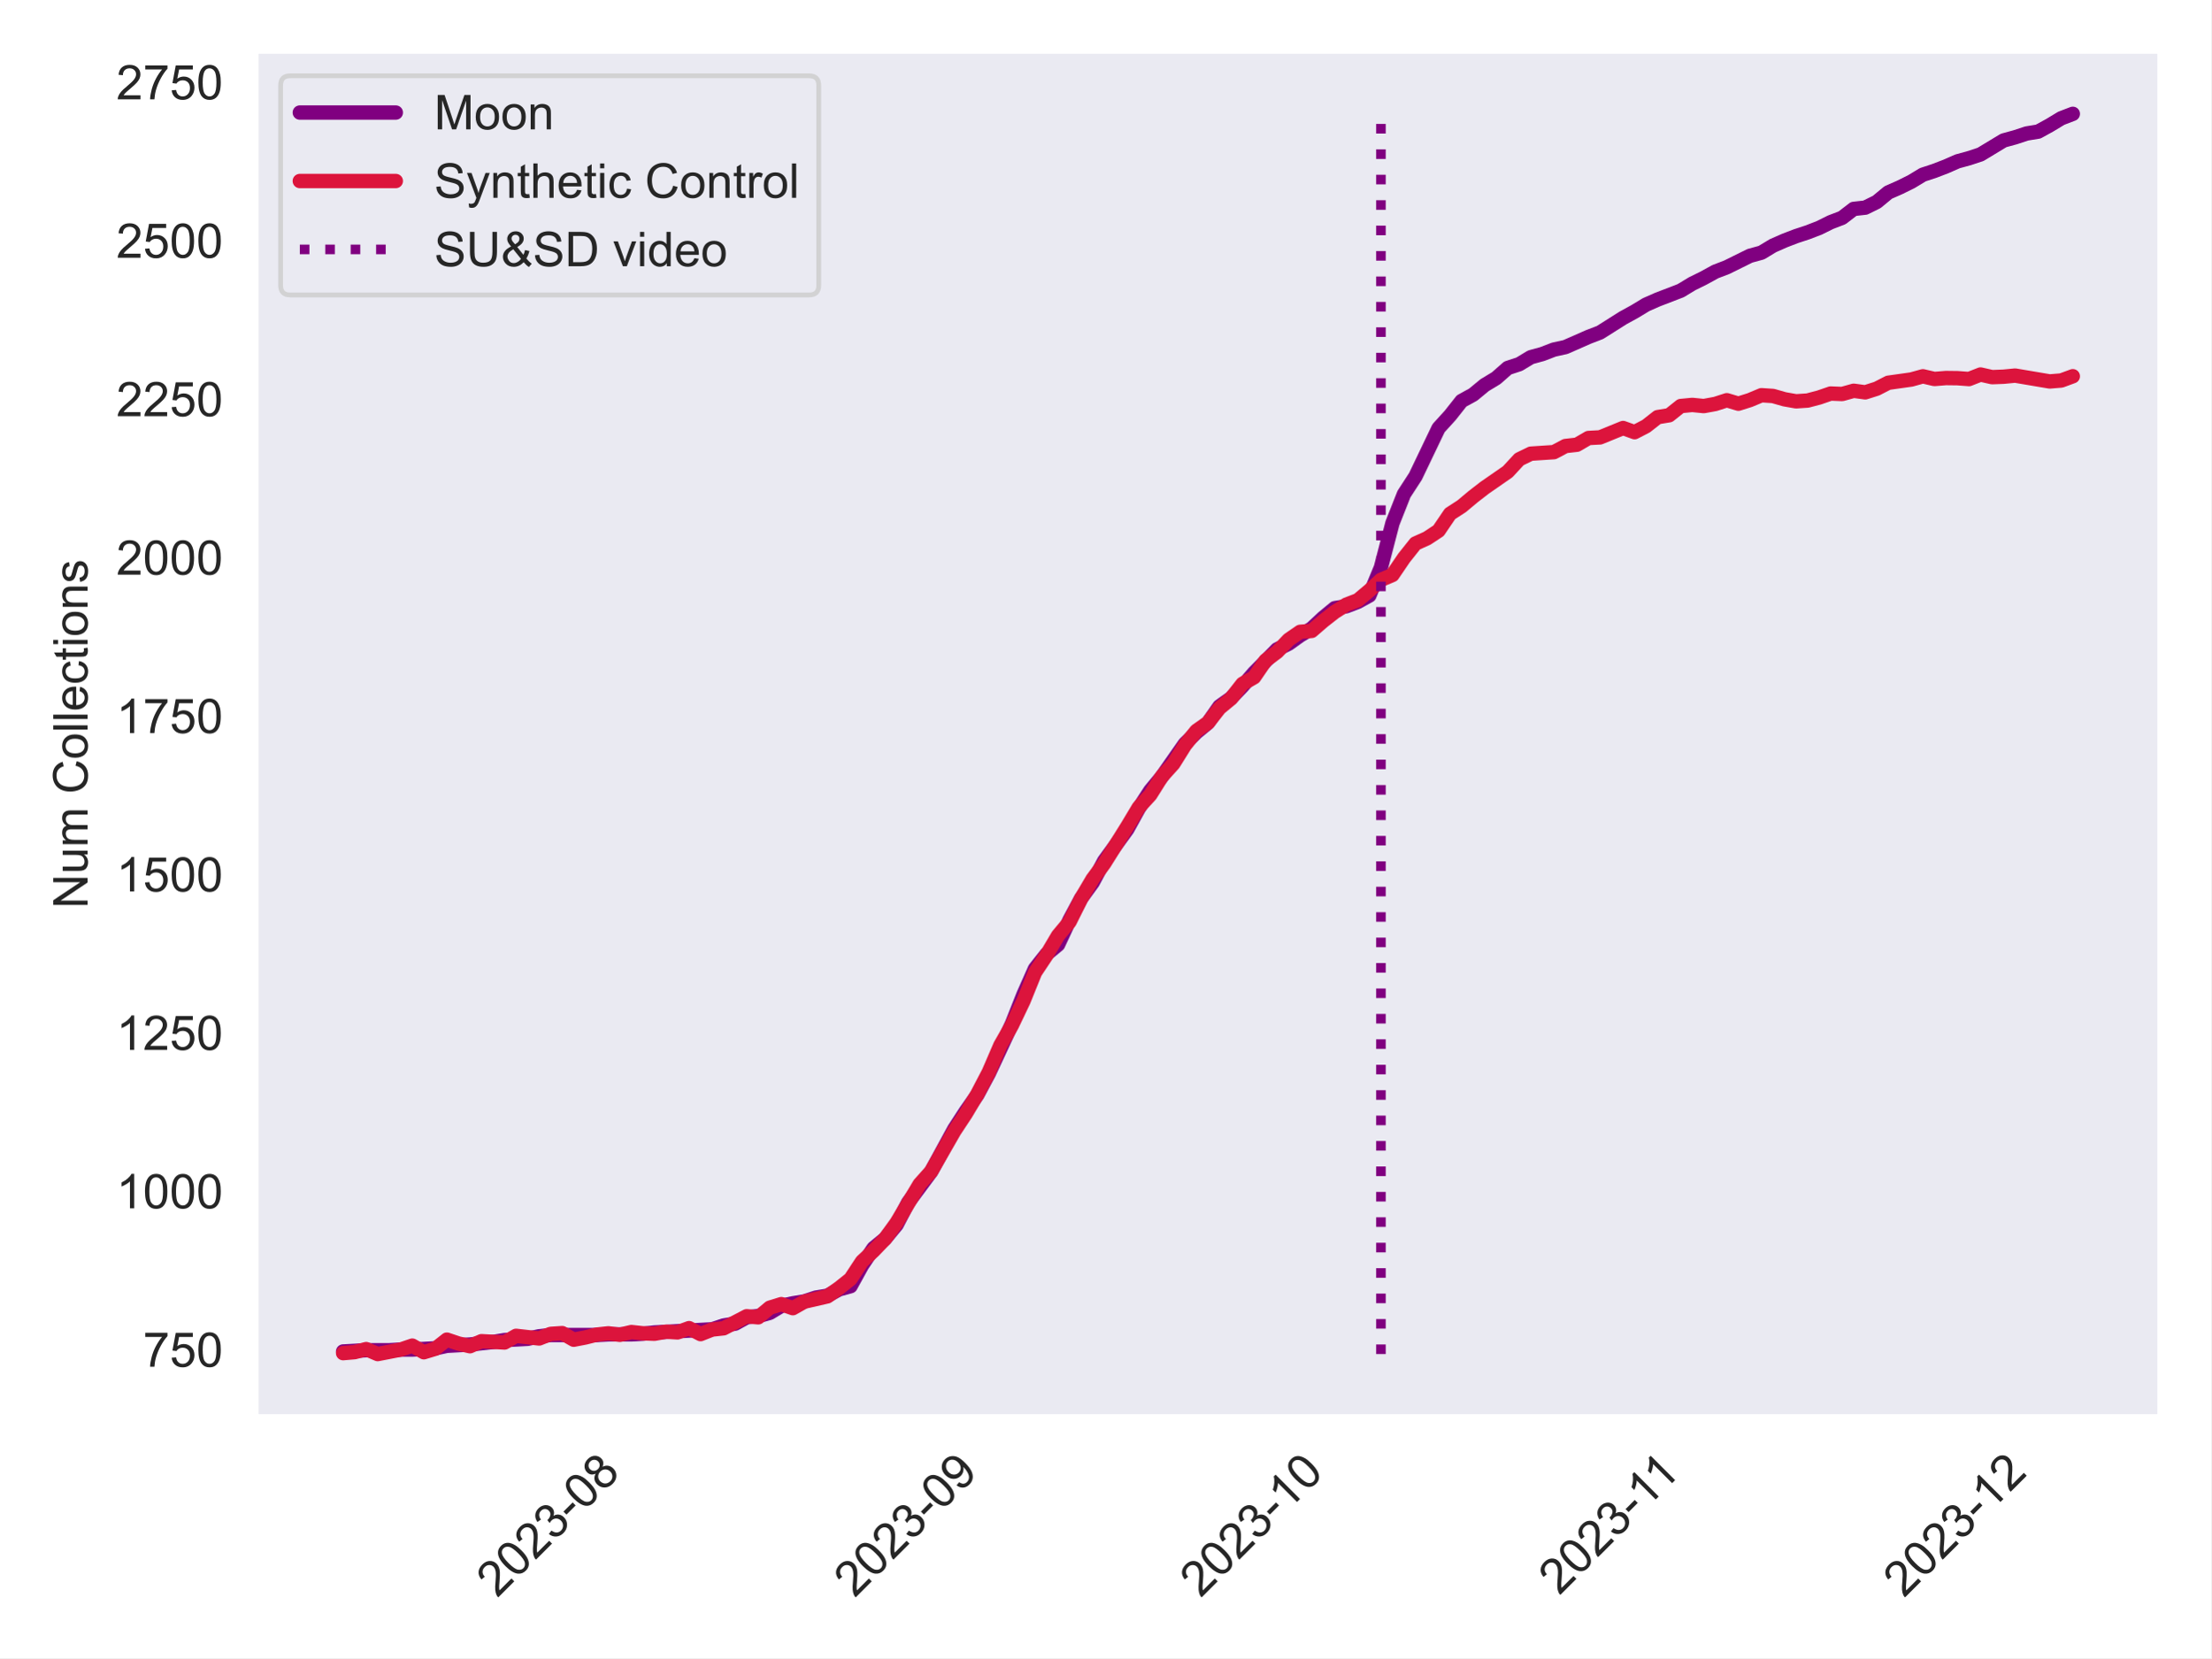
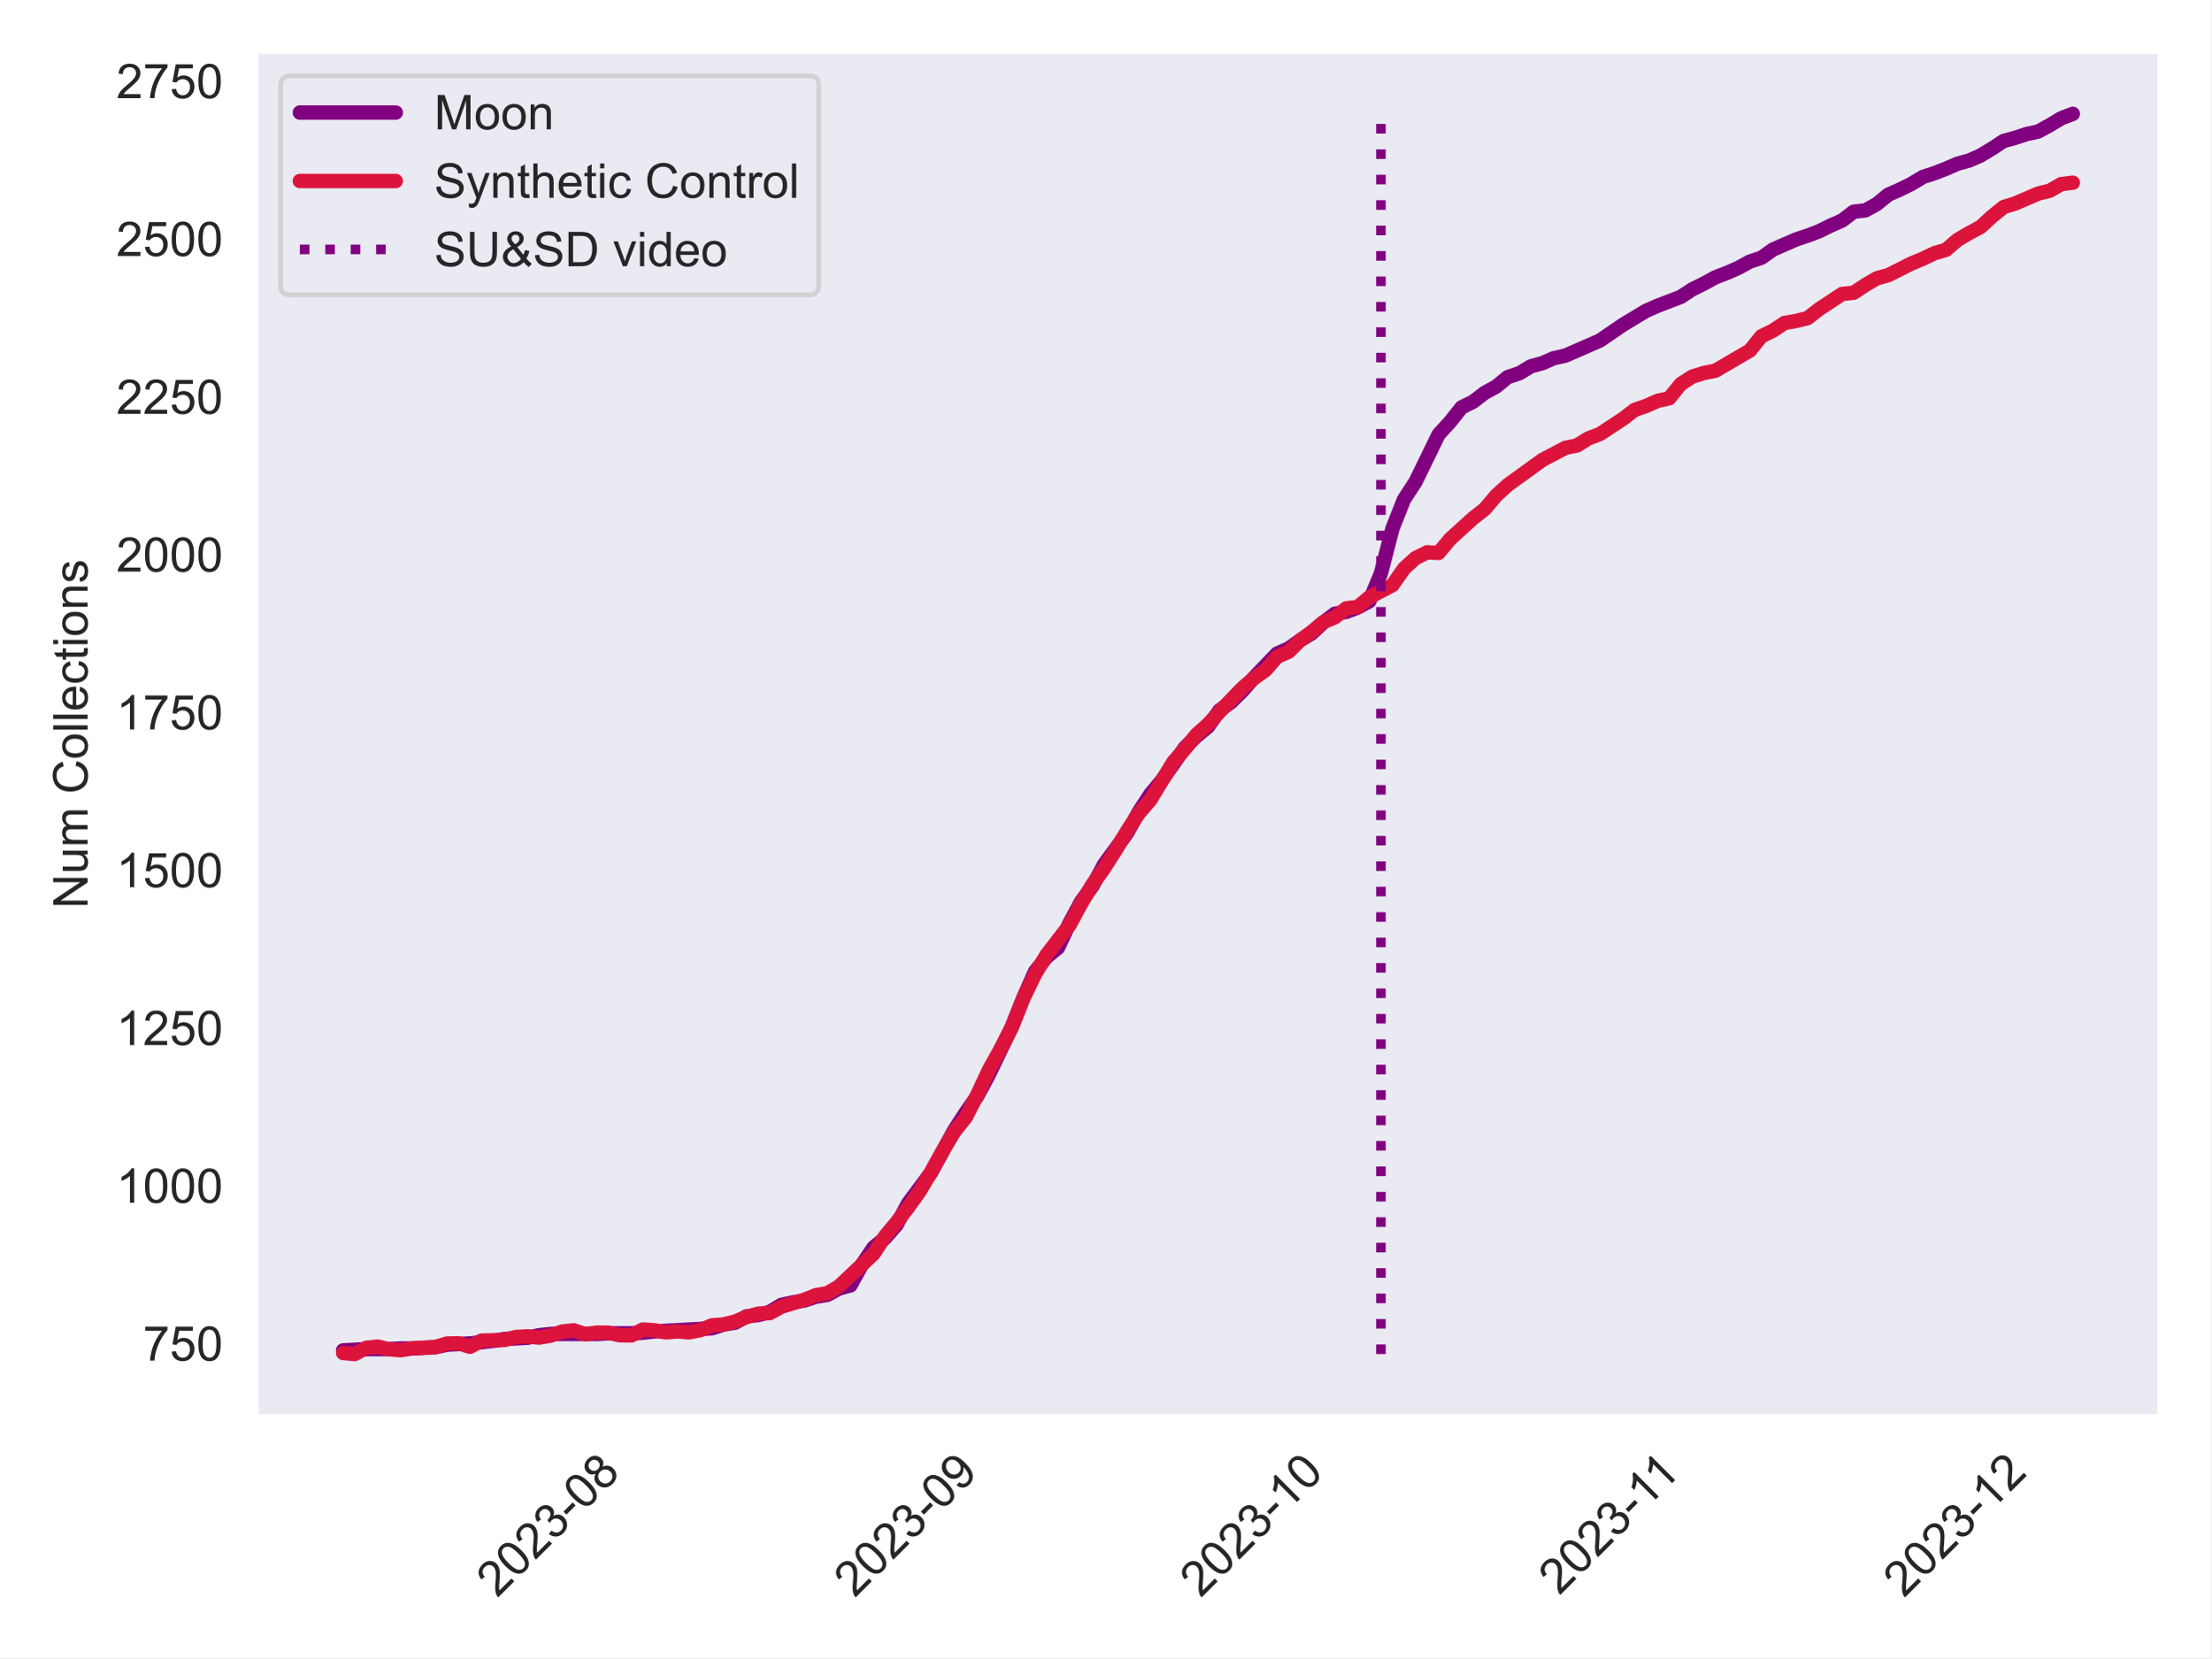
<svg xmlns="http://www.w3.org/2000/svg" xmlns:xlink="http://www.w3.org/1999/xlink" width="460.8pt" height="345.6pt" viewBox="0 0 460.8 345.6" version="1.1">
  <defs>
    <style type="text/css">*{stroke-linejoin: round; stroke-linecap: butt}</style>
  </defs>
  <g id="figure_1">
    <g id="patch_1">
      <path d="M 0 345.6  L 460.8 345.6  L 460.8 0  L 0 0  z " style="fill: #ffffff" />
    </g>
    <g id="axes_1">
      <g id="patch_2">
        <path d="M 53.48 295.153  L 450 295.153  L 450 10.8  L 53.48 10.8  z " style="fill: #eaeaf2" />
      </g>
      <g id="matplotlib.axis_1">
        <g id="xtick_1">
          <g id="text_1">
            <g style="fill: #262626" transform="translate(103.6146 333.1617) rotate(-45) scale(0.1 -0.1)">
              <defs>
                <path id="ArialMT-32" d="M 3222 541  L 3222 0  L 194 0  Q 188 203 259 391  Q 375 700 629 1000  Q 884 1300 1366 1694  Q 2113 2306 2375 2664  Q 2638 3022 2638 3341  Q 2638 3675 2398 3904  Q 2159 4134 1775 4134  Q 1369 4134 1125 3890  Q 881 3647 878 3216  L 300 3275  Q 359 3922 746 4261  Q 1134 4600 1788 4600  Q 2447 4600 2831 4234  Q 3216 3869 3216 3328  Q 3216 3053 3103 2787  Q 2991 2522 2730 2228  Q 2469 1934 1863 1422  Q 1356 997 1212 845  Q 1069 694 975 541  L 3222 541  z " transform="scale(0.015625)" />
                <path id="ArialMT-30" d="M 266 2259  Q 266 3072 433 3567  Q 600 4063 929 4331  Q 1259 4600 1759 4600  Q 2128 4600 2406 4451  Q 2684 4303 2865 4023  Q 3047 3744 3150 3342  Q 3253 2941 3253 2259  Q 3253 1453 3087 958  Q 2922 463 2592 192  Q 2263 -78 1759 -78  Q 1097 -78 719 397  Q 266 969 266 2259  z M 844 2259  Q 844 1131 1108 757  Q 1372 384 1759 384  Q 2147 384 2411 759  Q 2675 1134 2675 2259  Q 2675 3391 2411 3762  Q 2147 4134 1753 4134  Q 1366 4134 1134 3806  Q 844 3388 844 2259  z " transform="scale(0.015625)" />
                <path id="ArialMT-33" d="M 269 1209  L 831 1284  Q 928 806 1161 595  Q 1394 384 1728 384  Q 2125 384 2398 659  Q 2672 934 2672 1341  Q 2672 1728 2419 1979  Q 2166 2231 1775 2231  Q 1616 2231 1378 2169  L 1441 2663  Q 1497 2656 1531 2656  Q 1891 2656 2178 2843  Q 2466 3031 2466 3422  Q 2466 3731 2256 3934  Q 2047 4138 1716 4138  Q 1388 4138 1169 3931  Q 950 3725 888 3313  L 325 3413  Q 428 3978 793 4289  Q 1159 4600 1703 4600  Q 2078 4600 2393 4439  Q 2709 4278 2876 4000  Q 3044 3722 3044 3409  Q 3044 3113 2884 2869  Q 2725 2625 2413 2481  Q 2819 2388 3044 2092  Q 3269 1797 3269 1353  Q 3269 753 2831 336  Q 2394 -81 1725 -81  Q 1122 -81 723 278  Q 325 638 269 1209  z " transform="scale(0.015625)" />
                <path id="ArialMT-2d" d="M 203 1375  L 203 1941  L 1931 1941  L 1931 1375  L 203 1375  z " transform="scale(0.015625)" />
                <path id="ArialMT-38" d="M 1131 2484  Q 781 2613 612 2850  Q 444 3088 444 3419  Q 444 3919 803 4259  Q 1163 4600 1759 4600  Q 2359 4600 2725 4251  Q 3091 3903 3091 3403  Q 3091 3084 2923 2848  Q 2756 2613 2416 2484  Q 2838 2347 3058 2040  Q 3278 1734 3278 1309  Q 3278 722 2862 322  Q 2447 -78 1769 -78  Q 1091 -78 675 323  Q 259 725 259 1325  Q 259 1772 486 2073  Q 713 2375 1131 2484  z M 1019 3438  Q 1019 3113 1228 2906  Q 1438 2700 1772 2700  Q 2097 2700 2305 2904  Q 2513 3109 2513 3406  Q 2513 3716 2298 3927  Q 2084 4138 1766 4138  Q 1444 4138 1231 3931  Q 1019 3725 1019 3438  z M 838 1322  Q 838 1081 952 856  Q 1066 631 1291 507  Q 1516 384 1775 384  Q 2178 384 2440 643  Q 2703 903 2703 1303  Q 2703 1709 2433 1975  Q 2163 2241 1756 2241  Q 1359 2241 1098 1978  Q 838 1716 838 1322  z " transform="scale(0.015625)" />
              </defs>
              <use xlink:href="#ArialMT-32" />
              <use xlink:href="#ArialMT-30" x="55.615" />
              <use xlink:href="#ArialMT-32" x="111.23" />
              <use xlink:href="#ArialMT-33" x="166.846" />
              <use xlink:href="#ArialMT-2d" x="222.461" />
              <use xlink:href="#ArialMT-30" x="255.762" />
              <use xlink:href="#ArialMT-38" x="311.377" />
            </g>
          </g>
        </g>
        <g id="xtick_2">
          <g id="text_2">
            <g style="fill: #262626" transform="translate(178.1123 333.1617) rotate(-45) scale(0.1 -0.1)">
              <defs>
                <path id="ArialMT-39" d="M 350 1059  L 891 1109  Q 959 728 1153 556  Q 1347 384 1650 384  Q 1909 384 2104 503  Q 2300 622 2425 820  Q 2550 1019 2634 1356  Q 2719 1694 2719 2044  Q 2719 2081 2716 2156  Q 2547 1888 2255 1720  Q 1963 1553 1622 1553  Q 1053 1553 659 1965  Q 266 2378 266 3053  Q 266 3750 677 4175  Q 1088 4600 1706 4600  Q 2153 4600 2523 4359  Q 2894 4119 3086 3673  Q 3278 3228 3278 2384  Q 3278 1506 3087 986  Q 2897 466 2520 194  Q 2144 -78 1638 -78  Q 1100 -78 759 220  Q 419 519 350 1059  z M 2653 3081  Q 2653 3566 2395 3850  Q 2138 4134 1775 4134  Q 1400 4134 1122 3828  Q 844 3522 844 3034  Q 844 2597 1108 2323  Q 1372 2050 1759 2050  Q 2150 2050 2401 2323  Q 2653 2597 2653 3081  z " transform="scale(0.015625)" />
              </defs>
              <use xlink:href="#ArialMT-32" />
              <use xlink:href="#ArialMT-30" x="55.615" />
              <use xlink:href="#ArialMT-32" x="111.23" />
              <use xlink:href="#ArialMT-33" x="166.846" />
              <use xlink:href="#ArialMT-2d" x="222.461" />
              <use xlink:href="#ArialMT-30" x="255.762" />
              <use xlink:href="#ArialMT-39" x="311.377" />
            </g>
          </g>
        </g>
        <g id="xtick_3">
          <g id="text_3">
            <g style="fill: #262626" transform="translate(250.2068 333.1617) rotate(-45) scale(0.1 -0.1)">
              <defs>
                <path id="ArialMT-31" d="M 2384 0  L 1822 0  L 1822 3584  Q 1619 3391 1289 3197  Q 959 3003 697 2906  L 697 3450  Q 1169 3672 1522 3987  Q 1875 4303 2022 4600  L 2384 4600  L 2384 0  z " transform="scale(0.015625)" />
              </defs>
              <use xlink:href="#ArialMT-32" />
              <use xlink:href="#ArialMT-30" x="55.615" />
              <use xlink:href="#ArialMT-32" x="111.23" />
              <use xlink:href="#ArialMT-33" x="166.846" />
              <use xlink:href="#ArialMT-2d" x="222.461" />
              <use xlink:href="#ArialMT-31" x="255.762" />
              <use xlink:href="#ArialMT-30" x="311.377" />
            </g>
          </g>
        </g>
        <g id="xtick_4">
          <g id="text_4">
            <g style="fill: #262626" transform="translate(324.9653 332.6402) rotate(-45) scale(0.1 -0.1)">
              <use xlink:href="#ArialMT-32" />
              <use xlink:href="#ArialMT-30" x="55.615" />
              <use xlink:href="#ArialMT-32" x="111.23" />
              <use xlink:href="#ArialMT-33" x="166.846" />
              <use xlink:href="#ArialMT-2d" x="222.461" />
              <use xlink:href="#ArialMT-31" x="255.762" />
              <use xlink:href="#ArialMT-31" x="304.002" />
            </g>
          </g>
        </g>
        <g id="xtick_5">
          <g id="text_5">
            <g style="fill: #262626" transform="translate(396.7991 333.1617) rotate(-45) scale(0.1 -0.1)">
              <use xlink:href="#ArialMT-32" />
              <use xlink:href="#ArialMT-30" x="55.615" />
              <use xlink:href="#ArialMT-32" x="111.23" />
              <use xlink:href="#ArialMT-33" x="166.846" />
              <use xlink:href="#ArialMT-2d" x="222.461" />
              <use xlink:href="#ArialMT-31" x="255.762" />
              <use xlink:href="#ArialMT-32" x="311.377" />
            </g>
          </g>
        </g>
      </g>
      <g id="matplotlib.axis_2">
        <g id="ytick_1">
          <g id="text_6">
-             <g style="fill: #262626" transform="translate(29.79719 284.8776) scale(0.1 -0.1)">
+             <g style="fill: #262626" transform="translate(29.79719 283.5959) scale(0.1 -0.1)">
              <defs>
                <path id="ArialMT-37" d="M 303 3981  L 303 4522  L 3269 4522  L 3269 4084  Q 2831 3619 2401 2847  Q 1972 2075 1738 1259  Q 1569 684 1522 0  L 944 0  Q 953 541 1156 1306  Q 1359 2072 1739 2783  Q 2119 3494 2547 3981  L 303 3981  z " transform="scale(0.015625)" />
                <path id="ArialMT-35" d="M 266 1200  L 856 1250  Q 922 819 1161 601  Q 1400 384 1738 384  Q 2144 384 2425 690  Q 2706 997 2706 1503  Q 2706 1984 2436 2262  Q 2166 2541 1728 2541  Q 1456 2541 1237 2417  Q 1019 2294 894 2097  L 366 2166  L 809 4519  L 3088 4519  L 3088 3981  L 1259 3981  L 1013 2750  Q 1425 3038 1878 3038  Q 2478 3038 2890 2622  Q 3303 2206 3303 1553  Q 3303 931 2941 478  Q 2500 -78 1738 -78  Q 1113 -78 717 272  Q 322 622 266 1200  z " transform="scale(0.015625)" />
              </defs>
              <use xlink:href="#ArialMT-37" />
              <use xlink:href="#ArialMT-35" x="55.615" />
              <use xlink:href="#ArialMT-30" x="111.23" />
            </g>
          </g>
        </g>
        <g id="ytick_2">
          <g id="text_7">
-             <g style="fill: #262626" transform="translate(24.23625 251.8553) scale(0.1 -0.1)">
+             <g style="fill: #262626" transform="translate(24.23625 250.7042) scale(0.1 -0.1)">
              <use xlink:href="#ArialMT-31" />
              <use xlink:href="#ArialMT-30" x="55.615" />
              <use xlink:href="#ArialMT-30" x="111.23" />
              <use xlink:href="#ArialMT-30" x="166.846" />
            </g>
          </g>
        </g>
        <g id="ytick_3">
          <g id="text_8">
-             <g style="fill: #262626" transform="translate(24.23625 218.8331) scale(0.1 -0.1)">
+             <g style="fill: #262626" transform="translate(24.23625 217.8126) scale(0.1 -0.1)">
              <use xlink:href="#ArialMT-31" />
              <use xlink:href="#ArialMT-32" x="55.615" />
              <use xlink:href="#ArialMT-35" x="111.23" />
              <use xlink:href="#ArialMT-30" x="166.846" />
            </g>
          </g>
        </g>
        <g id="ytick_4">
          <g id="text_9">
-             <g style="fill: #262626" transform="translate(24.23625 185.8108) scale(0.1 -0.1)">
+             <g style="fill: #262626" transform="translate(24.23625 184.9209) scale(0.1 -0.1)">
              <use xlink:href="#ArialMT-31" />
              <use xlink:href="#ArialMT-35" x="55.615" />
              <use xlink:href="#ArialMT-30" x="111.23" />
              <use xlink:href="#ArialMT-30" x="166.846" />
            </g>
          </g>
        </g>
        <g id="ytick_5">
          <g id="text_10">
-             <g style="fill: #262626" transform="translate(24.23625 152.7886) scale(0.1 -0.1)">
+             <g style="fill: #262626" transform="translate(24.23625 152.0292) scale(0.1 -0.1)">
              <use xlink:href="#ArialMT-31" />
              <use xlink:href="#ArialMT-37" x="55.615" />
              <use xlink:href="#ArialMT-35" x="111.23" />
              <use xlink:href="#ArialMT-30" x="166.846" />
            </g>
          </g>
        </g>
        <g id="ytick_6">
          <g id="text_11">
-             <g style="fill: #262626" transform="translate(24.23625 119.7663) scale(0.1 -0.1)">
+             <g style="fill: #262626" transform="translate(24.23625 119.1376) scale(0.1 -0.1)">
              <use xlink:href="#ArialMT-32" />
              <use xlink:href="#ArialMT-30" x="55.615" />
              <use xlink:href="#ArialMT-30" x="111.23" />
              <use xlink:href="#ArialMT-30" x="166.846" />
            </g>
          </g>
        </g>
        <g id="ytick_7">
          <g id="text_12">
-             <g style="fill: #262626" transform="translate(24.23625 86.74409) scale(0.1 -0.1)">
+             <g style="fill: #262626" transform="translate(24.23625 86.2459) scale(0.1 -0.1)">
              <use xlink:href="#ArialMT-32" />
              <use xlink:href="#ArialMT-32" x="55.615" />
              <use xlink:href="#ArialMT-35" x="111.23" />
              <use xlink:href="#ArialMT-30" x="166.846" />
            </g>
          </g>
        </g>
        <g id="ytick_8">
          <g id="text_13">
-             <g style="fill: #262626" transform="translate(24.23625 53.72184) scale(0.1 -0.1)">
+             <g style="fill: #262626" transform="translate(24.23625 53.35424) scale(0.1 -0.1)">
              <use xlink:href="#ArialMT-32" />
              <use xlink:href="#ArialMT-35" x="55.615" />
              <use xlink:href="#ArialMT-30" x="111.23" />
              <use xlink:href="#ArialMT-30" x="166.846" />
            </g>
          </g>
        </g>
        <g id="ytick_9">
          <g id="text_14">
-             <g style="fill: #262626" transform="translate(24.23625 20.69959) scale(0.1 -0.1)">
+             <g style="fill: #262626" transform="translate(24.23625 20.46257) scale(0.1 -0.1)">
              <use xlink:href="#ArialMT-32" />
              <use xlink:href="#ArialMT-37" x="55.615" />
              <use xlink:href="#ArialMT-35" x="111.23" />
              <use xlink:href="#ArialMT-30" x="166.846" />
            </g>
          </g>
        </g>
        <g id="text_15">
          <g style="fill: #262626" transform="translate(18.24875 189.3764) rotate(-90) scale(0.1 -0.1)">
            <defs>
              <path id="ArialMT-4e" d="M 488 0  L 488 4581  L 1109 4581  L 3516 984  L 3516 4581  L 4097 4581  L 4097 0  L 3475 0  L 1069 3600  L 1069 0  L 488 0  z " transform="scale(0.015625)" />
              <path id="ArialMT-75" d="M 2597 0  L 2597 488  Q 2209 -75 1544 -75  Q 1250 -75 995 37  Q 741 150 617 320  Q 494 491 444 738  Q 409 903 409 1263  L 409 3319  L 972 3319  L 972 1478  Q 972 1038 1006 884  Q 1059 663 1231 536  Q 1403 409 1656 409  Q 1909 409 2131 539  Q 2353 669 2445 892  Q 2538 1116 2538 1541  L 2538 3319  L 3100 3319  L 3100 0  L 2597 0  z " transform="scale(0.015625)" />
              <path id="ArialMT-6d" d="M 422 0  L 422 3319  L 925 3319  L 925 2853  Q 1081 3097 1340 3245  Q 1600 3394 1931 3394  Q 2300 3394 2536 3241  Q 2772 3088 2869 2813  Q 3263 3394 3894 3394  Q 4388 3394 4653 3120  Q 4919 2847 4919 2278  L 4919 0  L 4359 0  L 4359 2091  Q 4359 2428 4304 2576  Q 4250 2725 4106 2815  Q 3963 2906 3769 2906  Q 3419 2906 3187 2673  Q 2956 2441 2956 1928  L 2956 0  L 2394 0  L 2394 2156  Q 2394 2531 2256 2718  Q 2119 2906 1806 2906  Q 1569 2906 1367 2781  Q 1166 2656 1075 2415  Q 984 2175 984 1722  L 984 0  L 422 0  z " transform="scale(0.015625)" />
              <path id="ArialMT-20" transform="scale(0.015625)" />
              <path id="ArialMT-43" d="M 3763 1606  L 4369 1453  Q 4178 706 3683 314  Q 3188 -78 2472 -78  Q 1731 -78 1267 223  Q 803 525 561 1097  Q 319 1669 319 2325  Q 319 3041 592 3573  Q 866 4106 1370 4382  Q 1875 4659 2481 4659  Q 3169 4659 3637 4309  Q 4106 3959 4291 3325  L 3694 3184  Q 3534 3684 3231 3912  Q 2928 4141 2469 4141  Q 1941 4141 1586 3887  Q 1231 3634 1087 3207  Q 944 2781 944 2328  Q 944 1744 1114 1308  Q 1284 872 1643 656  Q 2003 441 2422 441  Q 2931 441 3284 734  Q 3638 1028 3763 1606  z " transform="scale(0.015625)" />
              <path id="ArialMT-6f" d="M 213 1659  Q 213 2581 725 3025  Q 1153 3394 1769 3394  Q 2453 3394 2887 2945  Q 3322 2497 3322 1706  Q 3322 1066 3130 698  Q 2938 331 2570 128  Q 2203 -75 1769 -75  Q 1072 -75 642 372  Q 213 819 213 1659  z M 791 1659  Q 791 1022 1069 705  Q 1347 388 1769 388  Q 2188 388 2466 706  Q 2744 1025 2744 1678  Q 2744 2294 2464 2611  Q 2184 2928 1769 2928  Q 1347 2928 1069 2612  Q 791 2297 791 1659  z " transform="scale(0.015625)" />
              <path id="ArialMT-6c" d="M 409 0  L 409 4581  L 972 4581  L 972 0  L 409 0  z " transform="scale(0.015625)" />
              <path id="ArialMT-65" d="M 2694 1069  L 3275 997  Q 3138 488 2766 206  Q 2394 -75 1816 -75  Q 1088 -75 661 373  Q 234 822 234 1631  Q 234 2469 665 2931  Q 1097 3394 1784 3394  Q 2450 3394 2872 2941  Q 3294 2488 3294 1666  Q 3294 1616 3291 1516  L 816 1516  Q 847 969 1125 678  Q 1403 388 1819 388  Q 2128 388 2347 550  Q 2566 713 2694 1069  z M 847 1978  L 2700 1978  Q 2663 2397 2488 2606  Q 2219 2931 1791 2931  Q 1403 2931 1139 2672  Q 875 2413 847 1978  z " transform="scale(0.015625)" />
              <path id="ArialMT-63" d="M 2588 1216  L 3141 1144  Q 3050 572 2676 248  Q 2303 -75 1759 -75  Q 1078 -75 664 370  Q 250 816 250 1647  Q 250 2184 428 2587  Q 606 2991 970 3192  Q 1334 3394 1763 3394  Q 2303 3394 2647 3120  Q 2991 2847 3088 2344  L 2541 2259  Q 2463 2594 2264 2762  Q 2066 2931 1784 2931  Q 1359 2931 1093 2626  Q 828 2322 828 1663  Q 828 994 1084 691  Q 1341 388 1753 388  Q 2084 388 2306 591  Q 2528 794 2588 1216  z " transform="scale(0.015625)" />
              <path id="ArialMT-74" d="M 1650 503  L 1731 6  Q 1494 -44 1306 -44  Q 1000 -44 831 53  Q 663 150 594 308  Q 525 466 525 972  L 525 2881  L 113 2881  L 113 3319  L 525 3319  L 525 4141  L 1084 4478  L 1084 3319  L 1650 3319  L 1650 2881  L 1084 2881  L 1084 941  Q 1084 700 1114 631  Q 1144 563 1211 522  Q 1278 481 1403 481  Q 1497 481 1650 503  z " transform="scale(0.015625)" />
              <path id="ArialMT-69" d="M 425 3934  L 425 4581  L 988 4581  L 988 3934  L 425 3934  z M 425 0  L 425 3319  L 988 3319  L 988 0  L 425 0  z " transform="scale(0.015625)" />
              <path id="ArialMT-6e" d="M 422 0  L 422 3319  L 928 3319  L 928 2847  Q 1294 3394 1984 3394  Q 2284 3394 2536 3286  Q 2788 3178 2913 3003  Q 3038 2828 3088 2588  Q 3119 2431 3119 2041  L 3119 0  L 2556 0  L 2556 2019  Q 2556 2363 2490 2533  Q 2425 2703 2258 2804  Q 2091 2906 1866 2906  Q 1506 2906 1245 2678  Q 984 2450 984 1813  L 984 0  L 422 0  z " transform="scale(0.015625)" />
              <path id="ArialMT-73" d="M 197 991  L 753 1078  Q 800 744 1014 566  Q 1228 388 1613 388  Q 2000 388 2187 545  Q 2375 703 2375 916  Q 2375 1106 2209 1216  Q 2094 1291 1634 1406  Q 1016 1563 777 1677  Q 538 1791 414 1992  Q 291 2194 291 2438  Q 291 2659 392 2848  Q 494 3038 669 3163  Q 800 3259 1026 3326  Q 1253 3394 1513 3394  Q 1903 3394 2198 3281  Q 2494 3169 2634 2976  Q 2775 2784 2828 2463  L 2278 2388  Q 2241 2644 2061 2787  Q 1881 2931 1553 2931  Q 1166 2931 1000 2803  Q 834 2675 834 2503  Q 834 2394 903 2306  Q 972 2216 1119 2156  Q 1203 2125 1616 2013  Q 2213 1853 2448 1751  Q 2684 1650 2818 1456  Q 2953 1263 2953 975  Q 2953 694 2789 445  Q 2625 197 2315 61  Q 2006 -75 1616 -75  Q 969 -75 630 194  Q 291 463 197 991  z " transform="scale(0.015625)" />
            </defs>
            <use xlink:href="#ArialMT-4e" />
            <use xlink:href="#ArialMT-75" x="72.217" />
            <use xlink:href="#ArialMT-6d" x="127.832" />
            <use xlink:href="#ArialMT-20" x="211.133" />
            <use xlink:href="#ArialMT-43" x="238.916" />
            <use xlink:href="#ArialMT-6f" x="311.133" />
            <use xlink:href="#ArialMT-6c" x="366.748" />
            <use xlink:href="#ArialMT-6c" x="388.965" />
            <use xlink:href="#ArialMT-65" x="411.182" />
            <use xlink:href="#ArialMT-63" x="466.797" />
            <use xlink:href="#ArialMT-74" x="516.797" />
            <use xlink:href="#ArialMT-69" x="544.58" />
            <use xlink:href="#ArialMT-6f" x="566.797" />
            <use xlink:href="#ArialMT-6e" x="622.412" />
            <use xlink:href="#ArialMT-73" x="678.027" />
          </g>
        </g>
      </g>
      <g id="PolyCollection_1" />
      <g id="PolyCollection_2" />
      <g id="line2d_1">
-         <path d="M 71.504 281.695  L 76.31 281.431  L 81.116 281.431  L 83.519 281.299  L 85.923 281.299  L 90.729 281.034  L 93.132 280.506  L 97.938 280.242  L 102.745 279.714  L 105.148 279.317  L 109.954 279.053  L 112.357 278.525  L 114.76 278.261  L 124.373 278.261  L 126.776 278.129  L 131.582 278.129  L 133.986 277.996  L 136.389 277.732  L 148.404 277.072  L 150.808 276.279  L 153.211 275.883  L 155.614 274.562  L 158.017 274.298  L 160.42 273.638  L 162.823 272.185  L 165.227 271.656  L 167.63 271.26  L 170.033 270.467  L 172.436 270.071  L 174.839 268.75  L 177.242 268.09  L 179.645 263.731  L 182.049 260.164  L 184.452 258.183  L 186.855 255.277  L 189.258 250.654  L 194.064 244.182  L 198.871 235.332  L 201.274 231.633  L 203.677 228.199  L 206.08 223.708  L 210.886 213.405  L 213.29 207.329  L 215.693 201.913  L 218.096 198.875  L 220.499 196.894  L 222.902 191.742  L 225.305 187.251  L 227.708 183.949  L 230.112 179.458  L 234.918 172.854  L 237.321 168.495  L 239.724 164.796  L 242.127 161.89  L 246.934 155.022  L 249.337 152.644  L 251.74 150.663  L 254.143 147.228  L 256.546 145.511  L 258.949 143.001  L 261.353 140.228  L 266.159 135.34  L 268.562 134.152  L 270.965 132.434  L 273.368 130.981  L 275.772 128.736  L 278.175 126.755  L 280.578 126.358  L 282.981 125.434  L 285.384 124.113  L 287.787 118.301  L 290.19 109.055  L 292.594 102.979  L 294.997 99.28  L 299.803 89.241  L 302.206 86.599  L 304.609 83.561  L 307.012 82.241  L 309.416 80.259  L 311.819 78.806  L 314.222 76.693  L 316.625 75.9  L 319.028 74.447  L 321.431 73.787  L 323.835 72.862  L 326.238 72.334  L 331.044 70.22  L 333.447 69.296  L 338.253 66.258  L 340.657 64.937  L 343.06 63.484  L 345.463 62.427  L 350.269 60.578  L 352.672 59.125  L 355.076 57.936  L 357.479 56.615  L 359.882 55.691  L 364.688 53.313  L 367.091 52.653  L 369.494 51.2  L 371.898 50.143  L 374.301 49.218  L 376.704 48.426  L 379.107 47.501  L 381.51 46.312  L 383.913 45.388  L 386.316 43.538  L 388.72 43.274  L 391.123 42.086  L 393.526 40.104  L 395.929 39.047  L 398.332 37.859  L 400.735 36.406  L 403.139 35.613  L 405.542 34.689  L 407.945 33.632  L 410.348 32.971  L 412.751 32.179  L 417.557 29.273  L 419.961 28.612  L 422.364 27.82  L 424.767 27.424  L 427.17 26.103  L 429.573 24.65  L 431.976 23.725  L 431.976 23.725  " clip-path="url(#pfb4cec837d)" style="fill: none; stroke: #800080; stroke-width: 3; stroke-linecap: round" />
+         <path d="M 71.504 281.464  L 76.31 281.201  L 81.116 281.201  L 83.519 281.07  L 85.923 281.07  L 90.729 280.806  L 93.132 280.28  L 97.938 280.017  L 102.745 279.491  L 105.148 279.096  L 109.954 278.833  L 112.357 278.307  L 114.76 278.043  L 124.373 278.043  L 126.776 277.912  L 131.582 277.912  L 133.986 277.78  L 136.389 277.517  L 148.404 276.859  L 150.808 276.07  L 153.211 275.675  L 155.614 274.36  L 158.017 274.096  L 160.42 273.439  L 162.823 271.991  L 165.227 271.465  L 167.63 271.07  L 170.033 270.281  L 172.436 269.886  L 174.839 268.571  L 177.242 267.913  L 179.645 263.571  L 182.049 260.019  L 184.452 258.045  L 186.855 255.282  L 189.258 250.809  L 194.064 244.362  L 198.871 235.547  L 201.274 231.864  L 203.677 228.443  L 206.08 223.97  L 210.886 213.971  L 213.29 207.918  L 215.693 202.524  L 218.096 199.498  L 220.499 197.525  L 222.902 192.394  L 225.305 187.92  L 227.708 184.631  L 230.112 180.158  L 234.918 173.58  L 237.321 169.238  L 239.724 165.554  L 242.127 162.66  L 246.934 155.818  L 249.337 153.45  L 251.74 151.476  L 254.143 148.056  L 256.546 146.345  L 258.949 143.977  L 261.353 141.214  L 266.159 136.215  L 268.562 135.162  L 270.965 133.452  L 273.368 132.004  L 275.772 129.768  L 278.175 127.926  L 280.578 127.531  L 282.981 126.61  L 285.384 125.295  L 287.787 119.506  L 290.19 110.164  L 292.594 104.112  L 294.997 100.428  L 299.803 90.561  L 302.206 87.93  L 304.609 84.904  L 307.012 83.72  L 309.416 81.878  L 311.819 80.562  L 314.222 78.588  L 316.625 77.799  L 319.028 76.352  L 321.431 75.694  L 323.835 74.641  L 326.238 74.115  L 333.447 70.958  L 338.253 67.668  L 343.06 64.774  L 345.463 63.721  L 350.269 61.879  L 352.672 60.301  L 355.076 59.117  L 357.479 57.801  L 359.882 56.88  L 362.285 55.827  L 364.688 54.512  L 367.091 53.722  L 369.494 52.012  L 374.301 49.907  L 376.704 49.117  L 379.107 48.197  L 381.51 47.012  L 383.913 45.96  L 386.316 44.118  L 388.72 43.855  L 391.123 42.539  L 393.526 40.566  L 395.929 39.513  L 398.332 38.329  L 400.735 36.882  L 403.139 36.092  L 405.542 35.171  L 407.945 34.119  L 410.348 33.461  L 412.751 32.409  L 415.154 30.961  L 417.557 29.382  L 419.961 28.725  L 422.364 27.935  L 424.767 27.409  L 427.17 26.093  L 429.573 24.646  L 431.976 23.725  L 431.976 23.725  " clip-path="url(#p535a519df4)" style="fill: none; stroke: #800080; stroke-width: 3; stroke-linecap: round" />
      </g>
      <g id="line2d_2">
-         <path d="M 71.504 282.033  L 73.907 281.828  L 76.31 281.197  L 78.713 282.228  L 83.519 281.294  L 85.923 280.472  L 88.326 281.85  L 90.729 281.119  L 93.132 279.224  L 95.535 280.031  L 97.938 280.596  L 100.341 279.548  L 105.148 279.82  L 107.551 278.428  L 112.357 278.981  L 114.76 278.028  L 117.164 277.866  L 119.567 279.239  L 121.97 278.772  L 124.373 278.174  L 126.776 277.91  L 129.179 278.214  L 131.582 277.643  L 133.986 277.906  L 136.389 277.997  L 138.792 277.565  L 141.195 277.712  L 143.598 276.827  L 146.001 278.072  L 148.404 277.119  L 150.808 276.859  L 155.614 274.35  L 158.017 274.571  L 160.42 272.57  L 162.823 271.823  L 165.227 272.665  L 167.63 271.305  L 172.436 270.203  L 174.839 268.502  L 177.242 266.587  L 179.645 262.936  L 182.049 260.699  L 184.452 258.194  L 186.855 254.863  L 191.661 246.819  L 194.064 244.138  L 198.871 235.758  L 201.274 232.118  L 203.677 228.074  L 206.08 223.454  L 208.483 217.878  L 210.886 213.676  L 213.29 208.631  L 215.693 202.686  L 218.096 199.069  L 220.499 195.011  L 222.902 192.128  L 225.305 187.298  L 227.708 183.212  L 230.112 179.99  L 234.918 172.302  L 237.321 168.295  L 239.724 165.674  L 242.127 161.843  L 244.531 159.187  L 246.934 155.333  L 249.337 152.327  L 251.74 150.647  L 254.143 147.586  L 256.546 145.594  L 258.949 142.525  L 261.353 141.162  L 263.756 137.652  L 266.159 135.868  L 268.562 133.341  L 270.965 131.689  L 273.368 131.495  L 275.772 129.419  L 278.175 127.538  L 280.578 126.025  L 282.981 125.104  L 285.384 123.09  L 287.787 120.857  L 290.19 119.838  L 292.594 116.3  L 294.997 113.278  L 297.4 112.198  L 299.803 110.614  L 302.206 107.076  L 304.609 105.523  L 307.012 103.515  L 309.416 101.653  L 314.222 98.32  L 316.625 95.722  L 319.028 94.555  L 323.835 94.238  L 326.238 92.964  L 328.641 92.689  L 331.044 91.292  L 333.447 91.162  L 338.253 89.211  L 340.657 90.075  L 343.06 88.825  L 345.463 86.94  L 347.866 86.545  L 350.269 84.628  L 352.672 84.395  L 355.076 84.635  L 357.479 84.19  L 359.882 83.414  L 362.285 84.138  L 364.688 83.378  L 367.091 82.371  L 369.494 82.529  L 371.898 83.218  L 374.301 83.643  L 376.704 83.483  L 379.107 82.85  L 381.51 82.02  L 383.913 82.117  L 386.316 81.446  L 388.72 81.773  L 391.123 81.004  L 393.526 79.774  L 398.332 79.094  L 400.735 78.429  L 403.139 78.988  L 405.542 78.791  L 407.945 78.821  L 410.348 79.001  L 412.751 78.062  L 415.154 78.608  L 417.557 78.515  L 419.961 78.283  L 427.17 79.501  L 429.573 79.302  L 431.976 78.419  L 431.976 78.419  " clip-path="url(#pfb4cec837d)" style="fill: none; stroke: #dc143c; stroke-width: 3; stroke-linecap: round" />
+         <path d="M 71.504 281.997  L 73.907 282.228  L 76.31 280.936  L 78.713 280.671  L 81.116 281.247  L 83.519 281.429  L 85.923 281.037  L 90.729 280.764  L 93.132 280.04  L 95.535 279.978  L 97.938 280.717  L 100.341 279.421  L 105.148 279.297  L 107.551 278.663  L 109.954 278.531  L 112.357 278.805  L 114.76 278.38  L 117.164 277.534  L 119.567 277.283  L 121.97 278.095  L 124.373 277.753  L 126.776 277.79  L 129.179 278.318  L 131.582 278.35  L 133.986 277.11  L 136.389 277.28  L 138.792 277.716  L 141.195 277.512  L 143.598 277.708  L 146.001 277.234  L 148.404 276.234  L 150.808 276.077  L 153.211 275.434  L 155.614 274.496  L 158.017 273.801  L 160.42 273.69  L 162.823 272.367  L 167.63 270.913  L 170.033 269.954  L 172.436 269.536  L 174.839 268.124  L 182.049 261.33  L 184.452 257.667  L 186.855 254.774  L 189.258 251.66  L 191.661 248.295  L 194.064 244.229  L 196.468 239.883  L 198.871 235.886  L 201.274 232.886  L 203.677 228.17  L 206.08 223.04  L 208.483 218.698  L 210.886 214.071  L 213.29 208.028  L 215.693 203.092  L 218.096 199.033  L 222.902 192.794  L 225.305 188.359  L 227.708 184.296  L 230.112 180.956  L 232.515 177.181  L 234.918 173.174  L 237.321 169.525  L 239.724 166.75  L 244.531 158.809  L 246.934 156.088  L 249.337 153.134  L 251.74 150.999  L 254.143 148.366  L 258.949 143.382  L 261.353 141.369  L 263.756 139.651  L 266.159 136.883  L 268.562 135.84  L 270.965 133.453  L 273.368 131.708  L 275.772 129.676  L 278.175 128.677  L 280.578 126.791  L 282.981 126.507  L 285.384 124.471  L 290.19 121.954  L 292.594 118.511  L 294.997 116.317  L 297.4 115.128  L 299.803 115.247  L 302.206 112.361  L 307.012 107.994  L 309.416 106.114  L 311.819 103.28  L 314.222 101.085  L 321.431 95.87  L 326.238 93.339  L 328.641 92.854  L 331.044 91.362  L 333.447 90.453  L 338.253 87.286  L 340.657 85.439  L 343.06 84.607  L 345.463 83.541  L 347.866 83.018  L 350.269 80.05  L 352.672 78.492  L 355.076 77.739  L 357.479 77.271  L 364.688 73.055  L 367.091 70.077  L 369.494 68.912  L 371.898 67.316  L 374.301 66.896  L 376.704 66.302  L 379.107 64.436  L 383.913 61.265  L 386.316 61.011  L 388.72 59.428  L 391.123 58.012  L 393.526 57.342  L 398.332 54.928  L 400.735 53.932  L 403.139 52.778  L 405.542 52.079  L 407.945 50.006  L 410.348 48.589  L 412.751 47.309  L 415.154 45.111  L 417.557 43.158  L 419.961 42.41  L 424.767 40.342  L 427.17 39.753  L 429.573 38.37  L 431.976 38.079  L 431.976 38.079  " clip-path="url(#p535a519df4)" style="fill: none; stroke: #dc143c; stroke-width: 3; stroke-linecap: round" />
      </g>
      <g id="LineCollection_1">
-         <path d="M 287.787 282.228  L 287.787 23.725  " clip-path="url(#pfb4cec837d)" style="fill: none; stroke-dasharray: 2,3.3; stroke-dashoffset: 0; stroke: #800080; stroke-width: 2" />
+         <path d="M 287.787 282.228  L 287.787 23.725  " clip-path="url(#p535a519df4)" style="fill: none; stroke-dasharray: 2,3.3; stroke-dashoffset: 0; stroke: #800080; stroke-width: 2" />
      </g>
      <g id="patch_3">
        <path d="M 53.48 295.153  L 53.48 10.8  " style="fill: none; stroke: #ffffff; stroke-width: 0.8; stroke-linejoin: miter; stroke-linecap: square" />
      </g>
      <g id="patch_4">
        <path d="M 450 295.153  L 450 10.8  " style="fill: none; stroke: #ffffff; stroke-width: 0.8; stroke-linejoin: miter; stroke-linecap: square" />
      </g>
      <g id="patch_5">
        <path d="M 53.48 295.153  L 450 295.153  " style="fill: none; stroke: #ffffff; stroke-width: 0.8; stroke-linejoin: miter; stroke-linecap: square" />
      </g>
      <g id="patch_6">
        <path d="M 53.48 10.8  L 450 10.8  " style="fill: none; stroke: #ffffff; stroke-width: 0.8; stroke-linejoin: miter; stroke-linecap: square" />
      </g>
      <g id="legend_1">
        <g id="patch_7">
          <path d="M 60.48 61.475  L 168.624 61.475  Q 170.624 61.475 170.624 59.475  L 170.624 17.8  Q 170.624 15.8 168.624 15.8  L 60.48 15.8  Q 58.48 15.8 58.48 17.8  L 58.48 59.475  Q 58.48 61.475 60.48 61.475  z " style="fill: #eaeaf2; opacity: 0.8; stroke: #cccccc; stroke-linejoin: miter" />
        </g>
        <g id="line2d_3">
          <path d="M 62.48 23.458  L 72.48 23.458  L 82.48 23.458  " style="fill: none; stroke: #800080; stroke-width: 3; stroke-linecap: round" />
        </g>
        <g id="text_16">
          <g style="fill: #262626" transform="translate(90.48 26.95781) scale(0.1 -0.1)">
            <defs>
              <path id="ArialMT-4d" d="M 475 0  L 475 4581  L 1388 4581  L 2472 1338  Q 2622 884 2691 659  Q 2769 909 2934 1394  L 4031 4581  L 4847 4581  L 4847 0  L 4263 0  L 4263 3834  L 2931 0  L 2384 0  L 1059 3900  L 1059 0  L 475 0  z " transform="scale(0.015625)" />
            </defs>
            <use xlink:href="#ArialMT-4d" />
            <use xlink:href="#ArialMT-6f" x="83.301" />
            <use xlink:href="#ArialMT-6f" x="138.916" />
            <use xlink:href="#ArialMT-6e" x="194.531" />
          </g>
        </g>
        <g id="line2d_4">
          <path d="M 62.48 37.725  L 72.48 37.725  L 82.48 37.725  " style="fill: none; stroke: #dc143c; stroke-width: 3; stroke-linecap: round" />
        </g>
        <g id="text_17">
          <g style="fill: #262626" transform="translate(90.48 41.225) scale(0.1 -0.1)">
            <defs>
              <path id="ArialMT-53" d="M 288 1472  L 859 1522  Q 900 1178 1048 958  Q 1197 738 1509 602  Q 1822 466 2213 466  Q 2559 466 2825 569  Q 3091 672 3220 851  Q 3350 1031 3350 1244  Q 3350 1459 3225 1620  Q 3100 1781 2813 1891  Q 2628 1963 1997 2114  Q 1366 2266 1113 2400  Q 784 2572 623 2826  Q 463 3081 463 3397  Q 463 3744 659 4045  Q 856 4347 1234 4503  Q 1613 4659 2075 4659  Q 2584 4659 2973 4495  Q 3363 4331 3572 4012  Q 3781 3694 3797 3291  L 3216 3247  Q 3169 3681 2898 3903  Q 2628 4125 2100 4125  Q 1550 4125 1298 3923  Q 1047 3722 1047 3438  Q 1047 3191 1225 3031  Q 1400 2872 2139 2705  Q 2878 2538 3153 2413  Q 3553 2228 3743 1945  Q 3934 1663 3934 1294  Q 3934 928 3725 604  Q 3516 281 3123 101  Q 2731 -78 2241 -78  Q 1619 -78 1198 103  Q 778 284 539 648  Q 300 1013 288 1472  z " transform="scale(0.015625)" />
              <path id="ArialMT-79" d="M 397 -1278  L 334 -750  Q 519 -800 656 -800  Q 844 -800 956 -737  Q 1069 -675 1141 -563  Q 1194 -478 1313 -144  Q 1328 -97 1363 -6  L 103 3319  L 709 3319  L 1400 1397  Q 1534 1031 1641 628  Q 1738 1016 1872 1384  L 2581 3319  L 3144 3319  L 1881 -56  Q 1678 -603 1566 -809  Q 1416 -1088 1222 -1217  Q 1028 -1347 759 -1347  Q 597 -1347 397 -1278  z " transform="scale(0.015625)" />
              <path id="ArialMT-68" d="M 422 0  L 422 4581  L 984 4581  L 984 2938  Q 1378 3394 1978 3394  Q 2347 3394 2619 3248  Q 2891 3103 3008 2847  Q 3125 2591 3125 2103  L 3125 0  L 2563 0  L 2563 2103  Q 2563 2525 2380 2717  Q 2197 2909 1863 2909  Q 1613 2909 1392 2779  Q 1172 2650 1078 2428  Q 984 2206 984 1816  L 984 0  L 422 0  z " transform="scale(0.015625)" />
              <path id="ArialMT-72" d="M 416 0  L 416 3319  L 922 3319  L 922 2816  Q 1116 3169 1280 3281  Q 1444 3394 1641 3394  Q 1925 3394 2219 3213  L 2025 2691  Q 1819 2813 1613 2813  Q 1428 2813 1281 2702  Q 1134 2591 1072 2394  Q 978 2094 978 1738  L 978 0  L 416 0  z " transform="scale(0.015625)" />
            </defs>
            <use xlink:href="#ArialMT-53" />
            <use xlink:href="#ArialMT-79" x="66.699" />
            <use xlink:href="#ArialMT-6e" x="116.699" />
            <use xlink:href="#ArialMT-74" x="172.314" />
            <use xlink:href="#ArialMT-68" x="200.098" />
            <use xlink:href="#ArialMT-65" x="255.713" />
            <use xlink:href="#ArialMT-74" x="311.328" />
            <use xlink:href="#ArialMT-69" x="339.111" />
            <use xlink:href="#ArialMT-63" x="361.328" />
            <use xlink:href="#ArialMT-20" x="411.328" />
            <use xlink:href="#ArialMT-43" x="439.111" />
            <use xlink:href="#ArialMT-6f" x="511.328" />
            <use xlink:href="#ArialMT-6e" x="566.943" />
            <use xlink:href="#ArialMT-74" x="622.559" />
            <use xlink:href="#ArialMT-72" x="650.342" />
            <use xlink:href="#ArialMT-6f" x="683.643" />
            <use xlink:href="#ArialMT-6c" x="739.258" />
          </g>
        </g>
        <g id="line2d_5">
          <path d="M 62.48 51.987  L 82.48 51.987  " style="fill: none; stroke-dasharray: 2,3.3; stroke-dashoffset: 0; stroke: #800080; stroke-width: 2" />
        </g>
        <g id="text_18">
          <g style="fill: #262626" transform="translate(90.48 55.4875) scale(0.1 -0.1)">
            <defs>
              <path id="ArialMT-55" d="M 3500 4581  L 4106 4581  L 4106 1934  Q 4106 1244 3950 837  Q 3794 431 3386 176  Q 2978 -78 2316 -78  Q 1672 -78 1262 144  Q 853 366 678 786  Q 503 1206 503 1934  L 503 4581  L 1109 4581  L 1109 1938  Q 1109 1341 1220 1058  Q 1331 775 1601 622  Q 1872 469 2263 469  Q 2931 469 3215 772  Q 3500 1075 3500 1938  L 3500 4581  z " transform="scale(0.015625)" />
              <path id="ArialMT-26" d="M 3041 541  Q 2763 231 2434 76  Q 2106 -78 1725 -78  Q 1022 -78 609 397  Q 275 784 275 1263  Q 275 1688 548 2030  Q 822 2372 1366 2631  Q 1056 2988 953 3209  Q 850 3431 850 3638  Q 850 4050 1173 4354  Q 1497 4659 1988 4659  Q 2456 4659 2754 4371  Q 3053 4084 3053 3681  Q 3053 3028 2188 2566  L 3009 1519  Q 3150 1794 3228 2156  L 3813 2031  Q 3663 1431 3406 1044  Q 3722 625 4122 341  L 3744 -106  Q 3403 113 3041 541  z M 1897 2928  Q 2263 3144 2370 3306  Q 2478 3469 2478 3666  Q 2478 3900 2329 4048  Q 2181 4197 1959 4197  Q 1731 4197 1579 4050  Q 1428 3903 1428 3691  Q 1428 3584 1483 3467  Q 1538 3350 1647 3219  L 1897 2928  z M 2688 984  L 1656 2263  Q 1200 1991 1040 1758  Q 881 1525 881 1297  Q 881 1019 1103 719  Q 1325 419 1731 419  Q 1984 419 2254 576  Q 2525 734 2688 984  z " transform="scale(0.015625)" />
              <path id="ArialMT-44" d="M 494 0  L 494 4581  L 2072 4581  Q 2606 4581 2888 4516  Q 3281 4425 3559 4188  Q 3922 3881 4101 3404  Q 4281 2928 4281 2316  Q 4281 1794 4159 1391  Q 4038 988 3847 723  Q 3656 459 3429 307  Q 3203 156 2883 78  Q 2563 0 2147 0  L 494 0  z M 1100 541  L 2078 541  Q 2531 541 2789 625  Q 3047 709 3200 863  Q 3416 1078 3536 1442  Q 3656 1806 3656 2325  Q 3656 3044 3420 3430  Q 3184 3816 2847 3947  Q 2603 4041 2063 4041  L 1100 4041  L 1100 541  z " transform="scale(0.015625)" />
              <path id="ArialMT-76" d="M 1344 0  L 81 3319  L 675 3319  L 1388 1331  Q 1503 1009 1600 663  Q 1675 925 1809 1294  L 2547 3319  L 3125 3319  L 1869 0  L 1344 0  z " transform="scale(0.015625)" />
              <path id="ArialMT-64" d="M 2575 0  L 2575 419  Q 2259 -75 1647 -75  Q 1250 -75 917 144  Q 584 363 401 755  Q 219 1147 219 1656  Q 219 2153 384 2558  Q 550 2963 881 3178  Q 1213 3394 1622 3394  Q 1922 3394 2156 3267  Q 2391 3141 2538 2938  L 2538 4581  L 3097 4581  L 3097 0  L 2575 0  z M 797 1656  Q 797 1019 1065 703  Q 1334 388 1700 388  Q 2069 388 2326 689  Q 2584 991 2584 1609  Q 2584 2291 2321 2609  Q 2059 2928 1675 2928  Q 1300 2928 1048 2622  Q 797 2316 797 1656  z " transform="scale(0.015625)" />
            </defs>
            <use xlink:href="#ArialMT-53" />
            <use xlink:href="#ArialMT-55" x="66.699" />
            <use xlink:href="#ArialMT-26" x="138.916" />
            <use xlink:href="#ArialMT-53" x="205.615" />
            <use xlink:href="#ArialMT-44" x="272.314" />
            <use xlink:href="#ArialMT-20" x="344.531" />
            <use xlink:href="#ArialMT-76" x="372.314" />
            <use xlink:href="#ArialMT-69" x="422.314" />
            <use xlink:href="#ArialMT-64" x="444.531" />
            <use xlink:href="#ArialMT-65" x="500.146" />
            <use xlink:href="#ArialMT-6f" x="555.762" />
          </g>
        </g>
      </g>
    </g>
  </g>
  <defs>
-     <clipPath id="pfb4cec837d">
+     <clipPath id="p535a519df4">
      <rect x="53.48" y="10.8" width="396.52" height="284.353" />
    </clipPath>
  </defs>
</svg>
